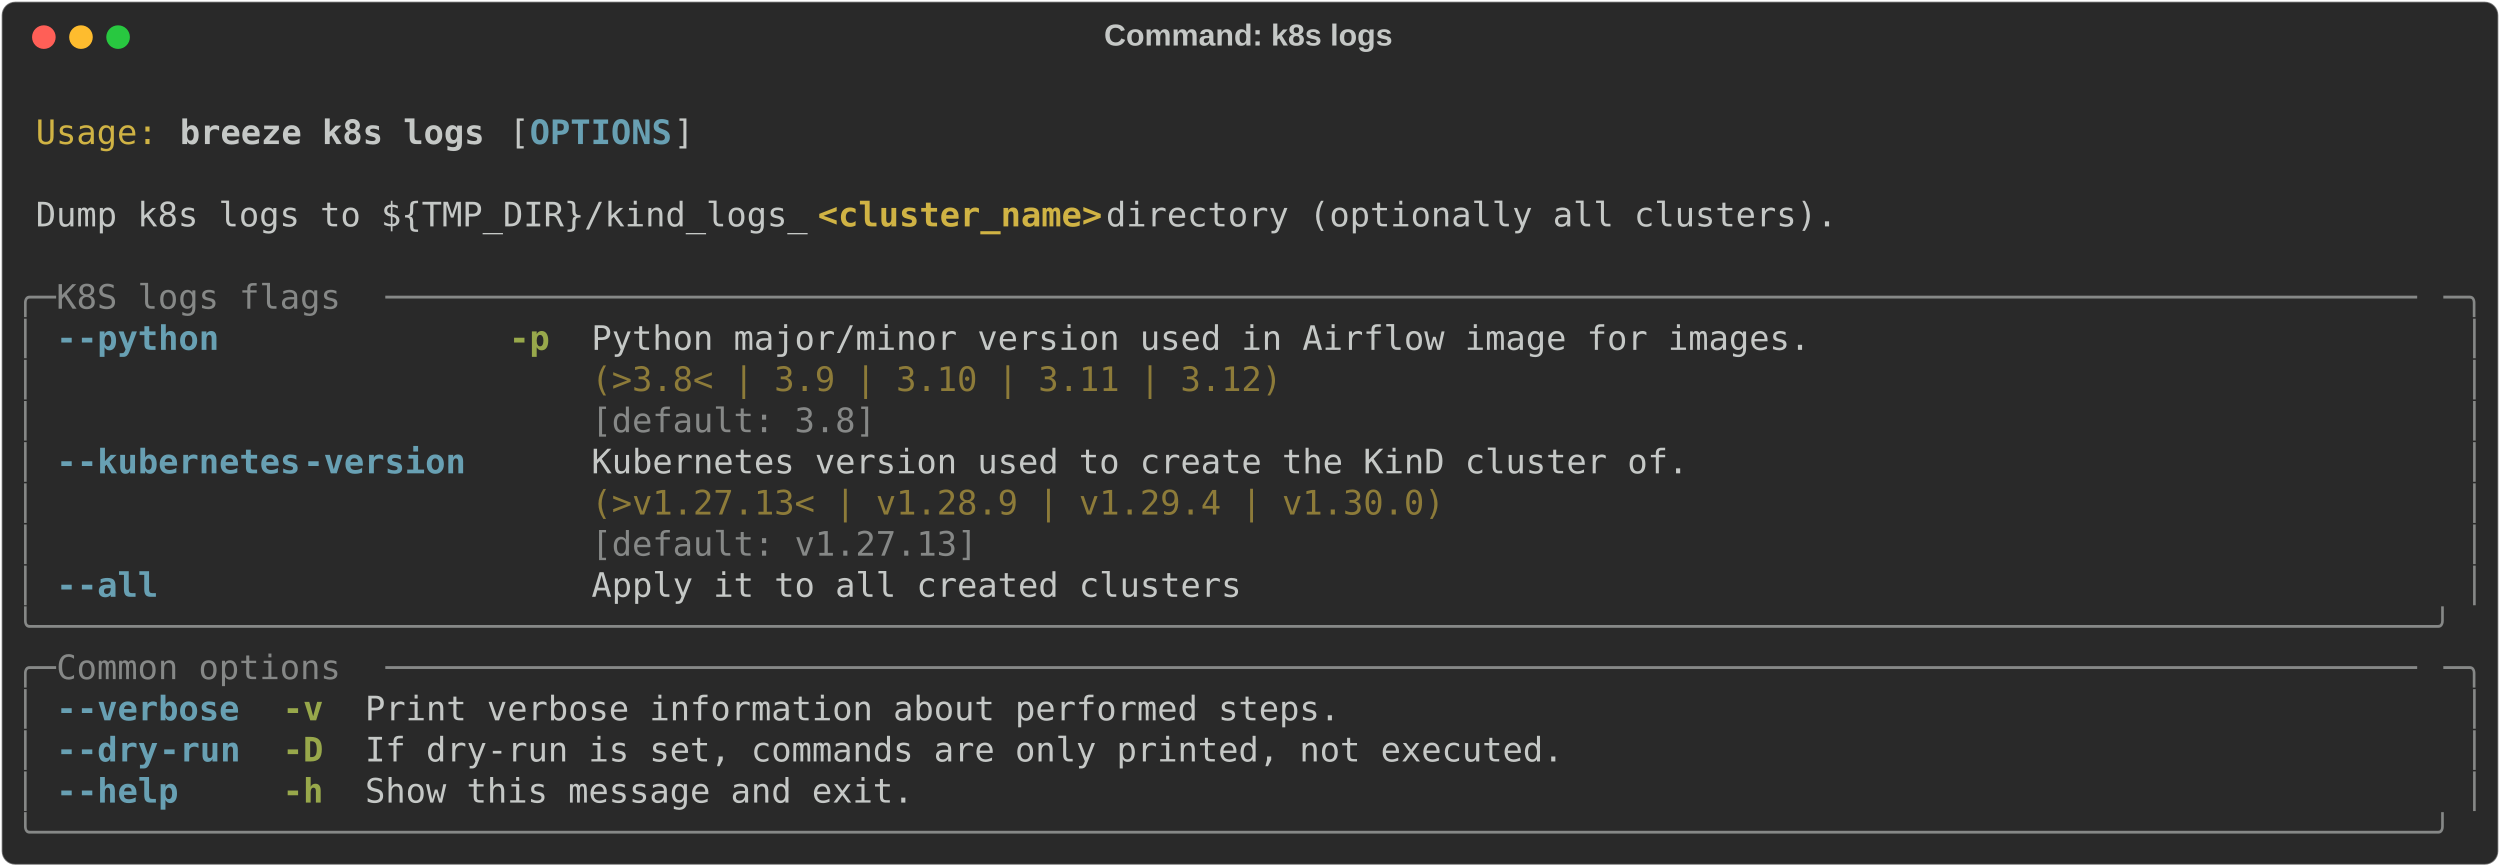
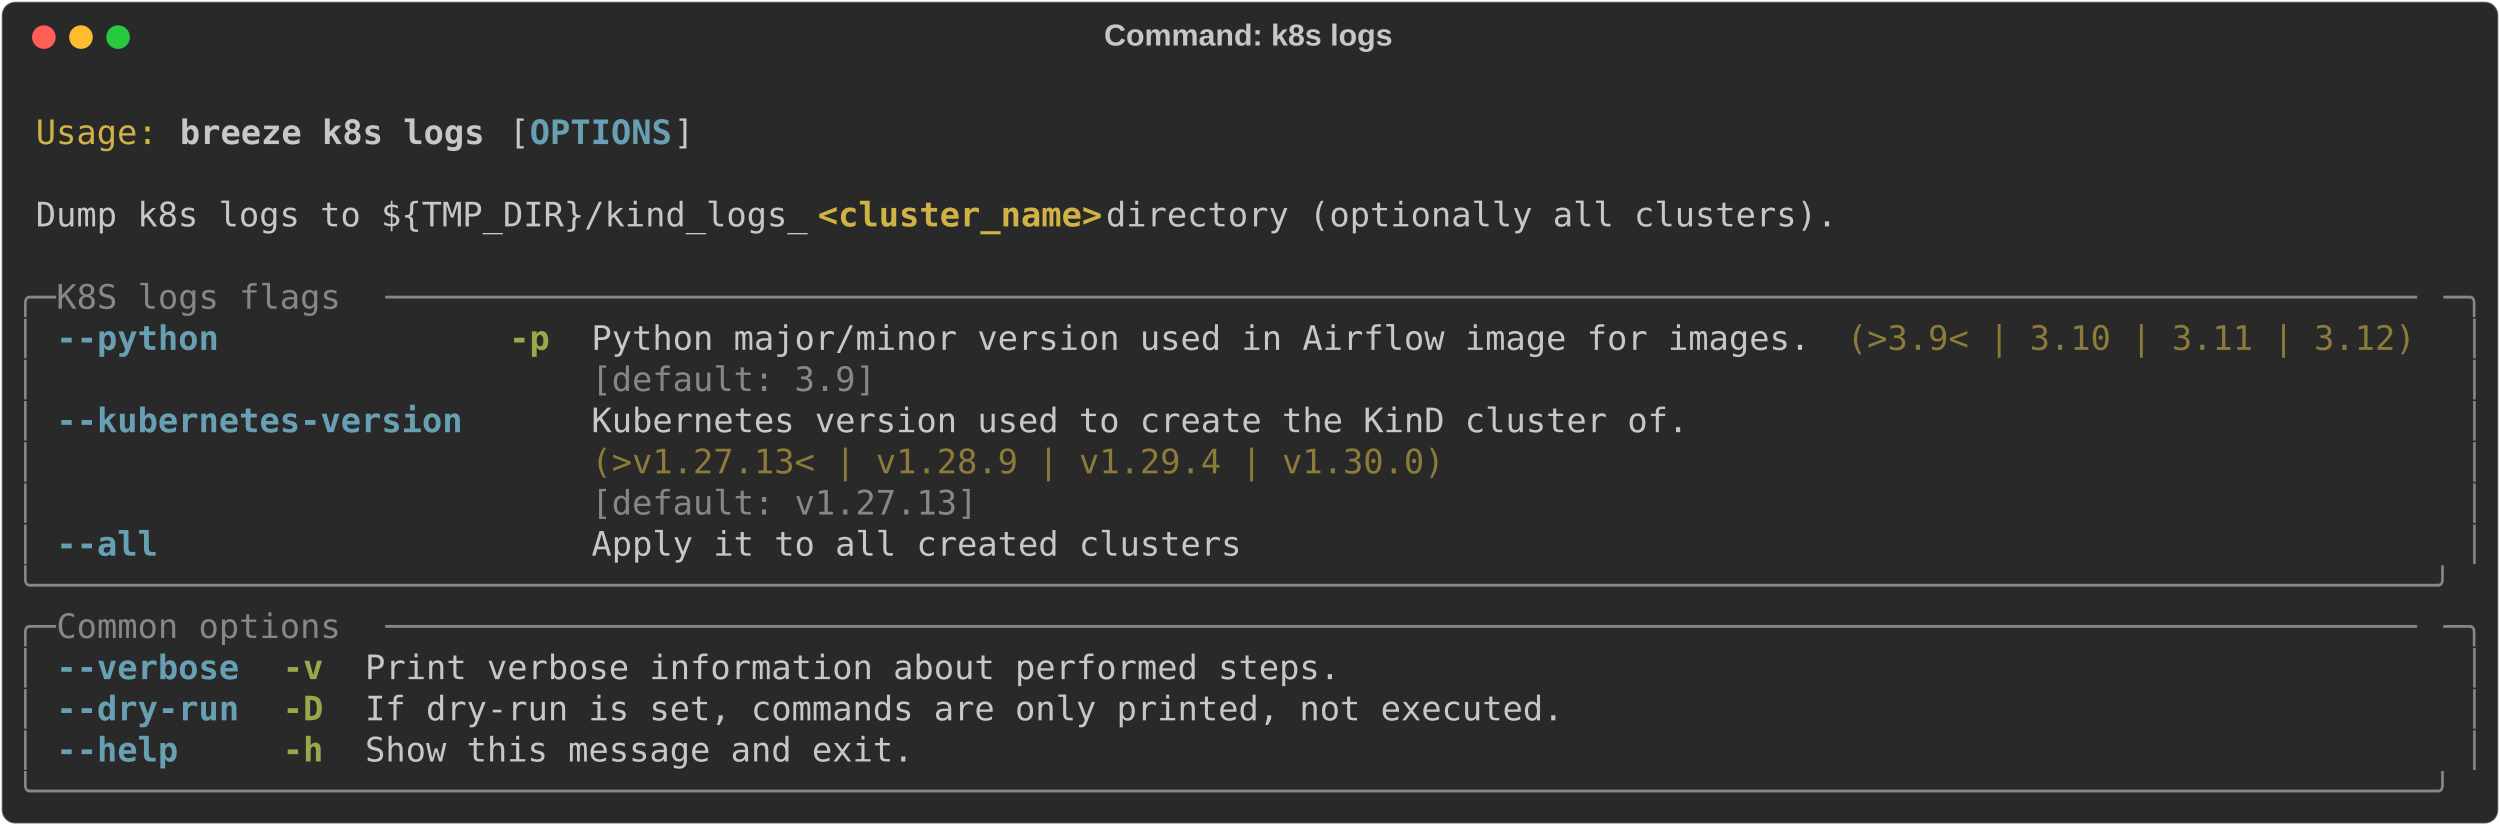
- <svg xmlns="http://www.w3.org/2000/svg" class="rich-terminal" viewBox="0 0 1482 513.6">
+ <svg xmlns="http://www.w3.org/2000/svg" class="rich-terminal" viewBox="0 0 1482 489.2">
  <style>

    @font-face {
        font-family: "Fira Code";
        src: local("FiraCode-Regular"),
                url("https://cdnjs.cloudflare.com/ajax/libs/firacode/6.2.0/woff2/FiraCode-Regular.woff2") format("woff2"),
                url("https://cdnjs.cloudflare.com/ajax/libs/firacode/6.2.0/woff/FiraCode-Regular.woff") format("woff");
        font-style: normal;
        font-weight: 400;
    }
    @font-face {
        font-family: "Fira Code";
        src: local("FiraCode-Bold"),
                url("https://cdnjs.cloudflare.com/ajax/libs/firacode/6.2.0/woff2/FiraCode-Bold.woff2") format("woff2"),
                url("https://cdnjs.cloudflare.com/ajax/libs/firacode/6.2.0/woff/FiraCode-Bold.woff") format("woff");
        font-style: bold;
        font-weight: 700;
    }

    .breeze-k8s-logs-matrix {
        font-family: Fira Code, monospace;
        font-size: 20px;
        line-height: 24.4px;
        font-variant-east-asian: full-width;
    }

    .breeze-k8s-logs-title {
        font-size: 18px;
        font-weight: bold;
        font-family: arial;
    }

    .breeze-k8s-logs-r1 { fill: #c5c8c6 }
.breeze-k8s-logs-r2 { fill: #d0b344 }
.breeze-k8s-logs-r3 { fill: #c5c8c6;font-weight: bold }
.breeze-k8s-logs-r4 { fill: #68a0b3;font-weight: bold }
.breeze-k8s-logs-r5 { fill: #d0b344;font-weight: bold }
.breeze-k8s-logs-r6 { fill: #868887 }
.breeze-k8s-logs-r7 { fill: #98a84b;font-weight: bold }
.breeze-k8s-logs-r8 { fill: #8d7b39 }
    </style>
  <defs>
    <clipPath id="breeze-k8s-logs-clip-terminal">
-       <rect x="0" y="0" width="1463.0" height="462.6" />
+       <rect x="0" y="0" width="1463.0" height="438.2" />
    </clipPath>
    <clipPath id="breeze-k8s-logs-line-0">
      <rect x="0" y="1.5" width="1464" height="24.65" />
    </clipPath>
    <clipPath id="breeze-k8s-logs-line-1">
      <rect x="0" y="25.9" width="1464" height="24.65" />
    </clipPath>
    <clipPath id="breeze-k8s-logs-line-2">
      <rect x="0" y="50.3" width="1464" height="24.65" />
    </clipPath>
    <clipPath id="breeze-k8s-logs-line-3">
      <rect x="0" y="74.7" width="1464" height="24.65" />
    </clipPath>
    <clipPath id="breeze-k8s-logs-line-4">
      <rect x="0" y="99.1" width="1464" height="24.65" />
    </clipPath>
    <clipPath id="breeze-k8s-logs-line-5">
      <rect x="0" y="123.5" width="1464" height="24.65" />
    </clipPath>
    <clipPath id="breeze-k8s-logs-line-6">
      <rect x="0" y="147.9" width="1464" height="24.65" />
    </clipPath>
    <clipPath id="breeze-k8s-logs-line-7">
      <rect x="0" y="172.3" width="1464" height="24.65" />
    </clipPath>
    <clipPath id="breeze-k8s-logs-line-8">
      <rect x="0" y="196.7" width="1464" height="24.65" />
    </clipPath>
    <clipPath id="breeze-k8s-logs-line-9">
      <rect x="0" y="221.1" width="1464" height="24.65" />
    </clipPath>
    <clipPath id="breeze-k8s-logs-line-10">
      <rect x="0" y="245.5" width="1464" height="24.65" />
    </clipPath>
    <clipPath id="breeze-k8s-logs-line-11">
      <rect x="0" y="269.9" width="1464" height="24.65" />
    </clipPath>
    <clipPath id="breeze-k8s-logs-line-12">
      <rect x="0" y="294.3" width="1464" height="24.65" />
    </clipPath>
    <clipPath id="breeze-k8s-logs-line-13">
      <rect x="0" y="318.7" width="1464" height="24.65" />
    </clipPath>
    <clipPath id="breeze-k8s-logs-line-14">
      <rect x="0" y="343.1" width="1464" height="24.65" />
    </clipPath>
    <clipPath id="breeze-k8s-logs-line-15">
      <rect x="0" y="367.5" width="1464" height="24.65" />
    </clipPath>
    <clipPath id="breeze-k8s-logs-line-16">
      <rect x="0" y="391.9" width="1464" height="24.65" />
    </clipPath>
-     <clipPath id="breeze-k8s-logs-line-17">
-       <rect x="0" y="416.3" width="1464" height="24.65" />
-     </clipPath>
  </defs>
-   <rect fill="#292929" stroke="rgba(255,255,255,0.35)" stroke-width="1" x="1" y="1" width="1480" height="511.6" rx="8" />
+   <rect fill="#292929" stroke="rgba(255,255,255,0.35)" stroke-width="1" x="1" y="1" width="1480" height="487.2" rx="8" />
  <text class="breeze-k8s-logs-title" fill="#c5c8c6" text-anchor="middle" x="740" y="27">Command: k8s logs</text>
  <g transform="translate(26,22)">
    <circle cx="0" cy="0" r="7" fill="#ff5f57" />
    <circle cx="22" cy="0" r="7" fill="#febc2e" />
    <circle cx="44" cy="0" r="7" fill="#28c840" />
  </g>
  <g transform="translate(9, 41)" clip-path="url(#breeze-k8s-logs-clip-terminal)">
    <g class="breeze-k8s-logs-matrix">
      <text class="breeze-k8s-logs-r1" x="1464" y="20" textLength="12.2" clip-path="url(#breeze-k8s-logs-line-0)">
</text>
      <text class="breeze-k8s-logs-r2" x="12.2" y="44.4" textLength="73.2" clip-path="url(#breeze-k8s-logs-line-1)">Usage:</text>
      <text class="breeze-k8s-logs-r3" x="97.6" y="44.4" textLength="183" clip-path="url(#breeze-k8s-logs-line-1)">breeze k8s logs</text>
      <text class="breeze-k8s-logs-r1" x="292.8" y="44.4" textLength="12.2" clip-path="url(#breeze-k8s-logs-line-1)">[</text>
      <text class="breeze-k8s-logs-r4" x="305" y="44.4" textLength="85.4" clip-path="url(#breeze-k8s-logs-line-1)">OPTIONS</text>
      <text class="breeze-k8s-logs-r1" x="390.4" y="44.4" textLength="12.2" clip-path="url(#breeze-k8s-logs-line-1)">]</text>
      <text class="breeze-k8s-logs-r1" x="1464" y="44.4" textLength="12.2" clip-path="url(#breeze-k8s-logs-line-1)">
</text>
      <text class="breeze-k8s-logs-r1" x="1464" y="68.8" textLength="12.2" clip-path="url(#breeze-k8s-logs-line-2)">
</text>
      <text class="breeze-k8s-logs-r1" x="12.2" y="93.2" textLength="463.6" clip-path="url(#breeze-k8s-logs-line-3)">Dump k8s logs to ${TMP_DIR}/kind_logs_</text>
      <text class="breeze-k8s-logs-r5" x="475.8" y="93.2" textLength="170.8" clip-path="url(#breeze-k8s-logs-line-3)">&lt;cluster_name&gt;</text>
      <text class="breeze-k8s-logs-r1" x="646.6" y="93.2" textLength="451.4" clip-path="url(#breeze-k8s-logs-line-3)"> directory (optionally all clusters).</text>
      <text class="breeze-k8s-logs-r1" x="1464" y="93.2" textLength="12.2" clip-path="url(#breeze-k8s-logs-line-3)">
</text>
      <text class="breeze-k8s-logs-r1" x="1464" y="117.6" textLength="12.2" clip-path="url(#breeze-k8s-logs-line-4)">
</text>
      <text class="breeze-k8s-logs-r6" x="0" y="142" textLength="24.4" clip-path="url(#breeze-k8s-logs-line-5)">╭─</text>
      <text class="breeze-k8s-logs-r6" x="24.4" y="142" textLength="195.2" clip-path="url(#breeze-k8s-logs-line-5)"> K8S logs flags </text>
      <text class="breeze-k8s-logs-r6" x="219.6" y="142" textLength="1220" clip-path="url(#breeze-k8s-logs-line-5)">────────────────────────────────────────────────────────────────────────────────────────────────────</text>
      <text class="breeze-k8s-logs-r6" x="1439.6" y="142" textLength="24.4" clip-path="url(#breeze-k8s-logs-line-5)">─╮</text>
      <text class="breeze-k8s-logs-r1" x="1464" y="142" textLength="12.2" clip-path="url(#breeze-k8s-logs-line-5)">
</text>
      <text class="breeze-k8s-logs-r6" x="0" y="166.4" textLength="12.2" clip-path="url(#breeze-k8s-logs-line-6)">│</text>
-       <text class="breeze-k8s-logs-r4" x="24.4" y="166.4" textLength="12.2" clip-path="url(#breeze-k8s-logs-line-6)">-</text>
-       <text class="breeze-k8s-logs-r4" x="36.6" y="166.4" textLength="85.4" clip-path="url(#breeze-k8s-logs-line-6)">-python</text>
+       <text class="breeze-k8s-logs-r4" x="24.4" y="166.4" textLength="97.6" clip-path="url(#breeze-k8s-logs-line-6)">--python</text>
      <text class="breeze-k8s-logs-r7" x="292.8" y="166.4" textLength="24.4" clip-path="url(#breeze-k8s-logs-line-6)">-p</text>
      <text class="breeze-k8s-logs-r1" x="341.6" y="166.4" textLength="732" clip-path="url(#breeze-k8s-logs-line-6)">Python major/minor version used in Airflow image for images.</text>
+       <text class="breeze-k8s-logs-r8" x="1085.8" y="166.4" textLength="341.6" clip-path="url(#breeze-k8s-logs-line-6)">(&gt;3.9&lt; | 3.10 | 3.11 | 3.12)</text>
      <text class="breeze-k8s-logs-r6" x="1451.8" y="166.4" textLength="12.2" clip-path="url(#breeze-k8s-logs-line-6)">│</text>
      <text class="breeze-k8s-logs-r1" x="1464" y="166.4" textLength="12.2" clip-path="url(#breeze-k8s-logs-line-6)">
</text>
      <text class="breeze-k8s-logs-r6" x="0" y="190.8" textLength="12.2" clip-path="url(#breeze-k8s-logs-line-7)">│</text>
-       <text class="breeze-k8s-logs-r8" x="341.6" y="190.8" textLength="732" clip-path="url(#breeze-k8s-logs-line-7)">(&gt;3.8&lt; | 3.9 | 3.10 | 3.11 | 3.12)                          </text>
+       <text class="breeze-k8s-logs-r6" x="341.6" y="190.8" textLength="732" clip-path="url(#breeze-k8s-logs-line-7)">[default: 3.9]                                              </text>
      <text class="breeze-k8s-logs-r6" x="1451.8" y="190.8" textLength="12.2" clip-path="url(#breeze-k8s-logs-line-7)">│</text>
      <text class="breeze-k8s-logs-r1" x="1464" y="190.8" textLength="12.2" clip-path="url(#breeze-k8s-logs-line-7)">
</text>
      <text class="breeze-k8s-logs-r6" x="0" y="215.2" textLength="12.2" clip-path="url(#breeze-k8s-logs-line-8)">│</text>
-       <text class="breeze-k8s-logs-r6" x="341.6" y="215.2" textLength="732" clip-path="url(#breeze-k8s-logs-line-8)">[default: 3.8]                                              </text>
+       <text class="breeze-k8s-logs-r4" x="24.4" y="215.2" textLength="244" clip-path="url(#breeze-k8s-logs-line-8)">--kubernetes-version</text>
+       <text class="breeze-k8s-logs-r1" x="341.6" y="215.2" textLength="658.8" clip-path="url(#breeze-k8s-logs-line-8)">Kubernetes version used to create the KinD cluster of.</text>
      <text class="breeze-k8s-logs-r6" x="1451.8" y="215.2" textLength="12.2" clip-path="url(#breeze-k8s-logs-line-8)">│</text>
      <text class="breeze-k8s-logs-r1" x="1464" y="215.2" textLength="12.2" clip-path="url(#breeze-k8s-logs-line-8)">
</text>
      <text class="breeze-k8s-logs-r6" x="0" y="239.6" textLength="12.2" clip-path="url(#breeze-k8s-logs-line-9)">│</text>
-       <text class="breeze-k8s-logs-r4" x="24.4" y="239.6" textLength="12.2" clip-path="url(#breeze-k8s-logs-line-9)">-</text>
-       <text class="breeze-k8s-logs-r4" x="36.6" y="239.6" textLength="134.2" clip-path="url(#breeze-k8s-logs-line-9)">-kubernetes</text>
-       <text class="breeze-k8s-logs-r4" x="170.8" y="239.6" textLength="97.6" clip-path="url(#breeze-k8s-logs-line-9)">-version</text>
-       <text class="breeze-k8s-logs-r1" x="341.6" y="239.6" textLength="658.8" clip-path="url(#breeze-k8s-logs-line-9)">Kubernetes version used to create the KinD cluster of.</text>
+       <text class="breeze-k8s-logs-r8" x="341.6" y="239.6" textLength="658.8" clip-path="url(#breeze-k8s-logs-line-9)">(&gt;v1.27.13&lt; | v1.28.9 | v1.29.4 | v1.30.0)            </text>
      <text class="breeze-k8s-logs-r6" x="1451.8" y="239.6" textLength="12.2" clip-path="url(#breeze-k8s-logs-line-9)">│</text>
      <text class="breeze-k8s-logs-r1" x="1464" y="239.6" textLength="12.2" clip-path="url(#breeze-k8s-logs-line-9)">
</text>
      <text class="breeze-k8s-logs-r6" x="0" y="264" textLength="12.2" clip-path="url(#breeze-k8s-logs-line-10)">│</text>
-       <text class="breeze-k8s-logs-r8" x="341.6" y="264" textLength="658.8" clip-path="url(#breeze-k8s-logs-line-10)">(&gt;v1.27.13&lt; | v1.28.9 | v1.29.4 | v1.30.0)            </text>
+       <text class="breeze-k8s-logs-r6" x="341.6" y="264" textLength="658.8" clip-path="url(#breeze-k8s-logs-line-10)">[default: v1.27.13]                                   </text>
      <text class="breeze-k8s-logs-r6" x="1451.8" y="264" textLength="12.2" clip-path="url(#breeze-k8s-logs-line-10)">│</text>
      <text class="breeze-k8s-logs-r1" x="1464" y="264" textLength="12.2" clip-path="url(#breeze-k8s-logs-line-10)">
</text>
      <text class="breeze-k8s-logs-r6" x="0" y="288.4" textLength="12.2" clip-path="url(#breeze-k8s-logs-line-11)">│</text>
-       <text class="breeze-k8s-logs-r6" x="341.6" y="288.4" textLength="658.8" clip-path="url(#breeze-k8s-logs-line-11)">[default: v1.27.13]                                   </text>
+       <text class="breeze-k8s-logs-r4" x="24.4" y="288.4" textLength="61" clip-path="url(#breeze-k8s-logs-line-11)">--all</text>
+       <text class="breeze-k8s-logs-r1" x="341.6" y="288.4" textLength="390.4" clip-path="url(#breeze-k8s-logs-line-11)">Apply it to all created clusters</text>
      <text class="breeze-k8s-logs-r6" x="1451.8" y="288.4" textLength="12.2" clip-path="url(#breeze-k8s-logs-line-11)">│</text>
      <text class="breeze-k8s-logs-r1" x="1464" y="288.4" textLength="12.2" clip-path="url(#breeze-k8s-logs-line-11)">
</text>
-       <text class="breeze-k8s-logs-r6" x="0" y="312.8" textLength="12.2" clip-path="url(#breeze-k8s-logs-line-12)">│</text>
-       <text class="breeze-k8s-logs-r4" x="24.4" y="312.8" textLength="12.2" clip-path="url(#breeze-k8s-logs-line-12)">-</text>
-       <text class="breeze-k8s-logs-r4" x="36.6" y="312.8" textLength="48.8" clip-path="url(#breeze-k8s-logs-line-12)">-all</text>
-       <text class="breeze-k8s-logs-r1" x="341.6" y="312.8" textLength="390.4" clip-path="url(#breeze-k8s-logs-line-12)">Apply it to all created clusters</text>
-       <text class="breeze-k8s-logs-r6" x="1451.8" y="312.8" textLength="12.2" clip-path="url(#breeze-k8s-logs-line-12)">│</text>
+       <text class="breeze-k8s-logs-r6" x="0" y="312.8" textLength="1464" clip-path="url(#breeze-k8s-logs-line-12)">╰──────────────────────────────────────────────────────────────────────────────────────────────────────────────────────╯</text>
      <text class="breeze-k8s-logs-r1" x="1464" y="312.8" textLength="12.2" clip-path="url(#breeze-k8s-logs-line-12)">
</text>
-       <text class="breeze-k8s-logs-r6" x="0" y="337.2" textLength="1464" clip-path="url(#breeze-k8s-logs-line-13)">╰──────────────────────────────────────────────────────────────────────────────────────────────────────────────────────╯</text>
+       <text class="breeze-k8s-logs-r6" x="0" y="337.2" textLength="24.4" clip-path="url(#breeze-k8s-logs-line-13)">╭─</text>
+       <text class="breeze-k8s-logs-r6" x="24.4" y="337.2" textLength="195.2" clip-path="url(#breeze-k8s-logs-line-13)"> Common options </text>
+       <text class="breeze-k8s-logs-r6" x="219.6" y="337.2" textLength="1220" clip-path="url(#breeze-k8s-logs-line-13)">────────────────────────────────────────────────────────────────────────────────────────────────────</text>
+       <text class="breeze-k8s-logs-r6" x="1439.6" y="337.2" textLength="24.4" clip-path="url(#breeze-k8s-logs-line-13)">─╮</text>
      <text class="breeze-k8s-logs-r1" x="1464" y="337.2" textLength="12.2" clip-path="url(#breeze-k8s-logs-line-13)">
</text>
-       <text class="breeze-k8s-logs-r6" x="0" y="361.6" textLength="24.4" clip-path="url(#breeze-k8s-logs-line-14)">╭─</text>
-       <text class="breeze-k8s-logs-r6" x="24.4" y="361.6" textLength="195.2" clip-path="url(#breeze-k8s-logs-line-14)"> Common options </text>
-       <text class="breeze-k8s-logs-r6" x="219.6" y="361.6" textLength="1220" clip-path="url(#breeze-k8s-logs-line-14)">────────────────────────────────────────────────────────────────────────────────────────────────────</text>
-       <text class="breeze-k8s-logs-r6" x="1439.6" y="361.6" textLength="24.4" clip-path="url(#breeze-k8s-logs-line-14)">─╮</text>
+       <text class="breeze-k8s-logs-r6" x="0" y="361.6" textLength="12.2" clip-path="url(#breeze-k8s-logs-line-14)">│</text>
+       <text class="breeze-k8s-logs-r4" x="24.4" y="361.6" textLength="109.8" clip-path="url(#breeze-k8s-logs-line-14)">--verbose</text>
+       <text class="breeze-k8s-logs-r7" x="158.6" y="361.6" textLength="24.4" clip-path="url(#breeze-k8s-logs-line-14)">-v</text>
+       <text class="breeze-k8s-logs-r1" x="207.4" y="361.6" textLength="585.6" clip-path="url(#breeze-k8s-logs-line-14)">Print verbose information about performed steps.</text>
+       <text class="breeze-k8s-logs-r6" x="1451.8" y="361.6" textLength="12.2" clip-path="url(#breeze-k8s-logs-line-14)">│</text>
      <text class="breeze-k8s-logs-r1" x="1464" y="361.6" textLength="12.2" clip-path="url(#breeze-k8s-logs-line-14)">
</text>
      <text class="breeze-k8s-logs-r6" x="0" y="386" textLength="12.2" clip-path="url(#breeze-k8s-logs-line-15)">│</text>
-       <text class="breeze-k8s-logs-r4" x="24.4" y="386" textLength="12.2" clip-path="url(#breeze-k8s-logs-line-15)">-</text>
-       <text class="breeze-k8s-logs-r4" x="36.6" y="386" textLength="97.6" clip-path="url(#breeze-k8s-logs-line-15)">-verbose</text>
-       <text class="breeze-k8s-logs-r7" x="158.6" y="386" textLength="24.4" clip-path="url(#breeze-k8s-logs-line-15)">-v</text>
-       <text class="breeze-k8s-logs-r1" x="207.4" y="386" textLength="585.6" clip-path="url(#breeze-k8s-logs-line-15)">Print verbose information about performed steps.</text>
+       <text class="breeze-k8s-logs-r4" x="24.4" y="386" textLength="109.8" clip-path="url(#breeze-k8s-logs-line-15)">--dry-run</text>
+       <text class="breeze-k8s-logs-r7" x="158.6" y="386" textLength="24.4" clip-path="url(#breeze-k8s-logs-line-15)">-D</text>
+       <text class="breeze-k8s-logs-r1" x="207.4" y="386" textLength="719.8" clip-path="url(#breeze-k8s-logs-line-15)">If dry-run is set, commands are only printed, not executed.</text>
      <text class="breeze-k8s-logs-r6" x="1451.8" y="386" textLength="12.2" clip-path="url(#breeze-k8s-logs-line-15)">│</text>
      <text class="breeze-k8s-logs-r1" x="1464" y="386" textLength="12.2" clip-path="url(#breeze-k8s-logs-line-15)">
</text>
      <text class="breeze-k8s-logs-r6" x="0" y="410.4" textLength="12.2" clip-path="url(#breeze-k8s-logs-line-16)">│</text>
-       <text class="breeze-k8s-logs-r4" x="24.4" y="410.4" textLength="12.2" clip-path="url(#breeze-k8s-logs-line-16)">-</text>
-       <text class="breeze-k8s-logs-r4" x="36.6" y="410.4" textLength="48.8" clip-path="url(#breeze-k8s-logs-line-16)">-dry</text>
-       <text class="breeze-k8s-logs-r4" x="85.4" y="410.4" textLength="48.8" clip-path="url(#breeze-k8s-logs-line-16)">-run</text>
-       <text class="breeze-k8s-logs-r7" x="158.6" y="410.4" textLength="24.4" clip-path="url(#breeze-k8s-logs-line-16)">-D</text>
-       <text class="breeze-k8s-logs-r1" x="207.4" y="410.4" textLength="719.8" clip-path="url(#breeze-k8s-logs-line-16)">If dry-run is set, commands are only printed, not executed.</text>
+       <text class="breeze-k8s-logs-r4" x="24.4" y="410.4" textLength="73.2" clip-path="url(#breeze-k8s-logs-line-16)">--help</text>
+       <text class="breeze-k8s-logs-r7" x="158.6" y="410.4" textLength="24.4" clip-path="url(#breeze-k8s-logs-line-16)">-h</text>
+       <text class="breeze-k8s-logs-r1" x="207.4" y="410.4" textLength="329.4" clip-path="url(#breeze-k8s-logs-line-16)">Show this message and exit.</text>
      <text class="breeze-k8s-logs-r6" x="1451.8" y="410.4" textLength="12.2" clip-path="url(#breeze-k8s-logs-line-16)">│</text>
      <text class="breeze-k8s-logs-r1" x="1464" y="410.4" textLength="12.2" clip-path="url(#breeze-k8s-logs-line-16)">
</text>
-       <text class="breeze-k8s-logs-r6" x="0" y="434.8" textLength="12.2" clip-path="url(#breeze-k8s-logs-line-17)">│</text>
-       <text class="breeze-k8s-logs-r4" x="24.4" y="434.8" textLength="12.2" clip-path="url(#breeze-k8s-logs-line-17)">-</text>
-       <text class="breeze-k8s-logs-r4" x="36.6" y="434.8" textLength="61" clip-path="url(#breeze-k8s-logs-line-17)">-help</text>
-       <text class="breeze-k8s-logs-r7" x="158.6" y="434.8" textLength="24.4" clip-path="url(#breeze-k8s-logs-line-17)">-h</text>
-       <text class="breeze-k8s-logs-r1" x="207.4" y="434.8" textLength="329.4" clip-path="url(#breeze-k8s-logs-line-17)">Show this message and exit.</text>
-       <text class="breeze-k8s-logs-r6" x="1451.8" y="434.8" textLength="12.2" clip-path="url(#breeze-k8s-logs-line-17)">│</text>
+       <text class="breeze-k8s-logs-r6" x="0" y="434.8" textLength="1464" clip-path="url(#breeze-k8s-logs-line-17)">╰──────────────────────────────────────────────────────────────────────────────────────────────────────────────────────╯</text>
      <text class="breeze-k8s-logs-r1" x="1464" y="434.8" textLength="12.2" clip-path="url(#breeze-k8s-logs-line-17)">
- </text>
-       <text class="breeze-k8s-logs-r6" x="0" y="459.2" textLength="1464" clip-path="url(#breeze-k8s-logs-line-18)">╰──────────────────────────────────────────────────────────────────────────────────────────────────────────────────────╯</text>
-       <text class="breeze-k8s-logs-r1" x="1464" y="459.2" textLength="12.2" clip-path="url(#breeze-k8s-logs-line-18)">
</text>
    </g>
  </g>
</svg>
